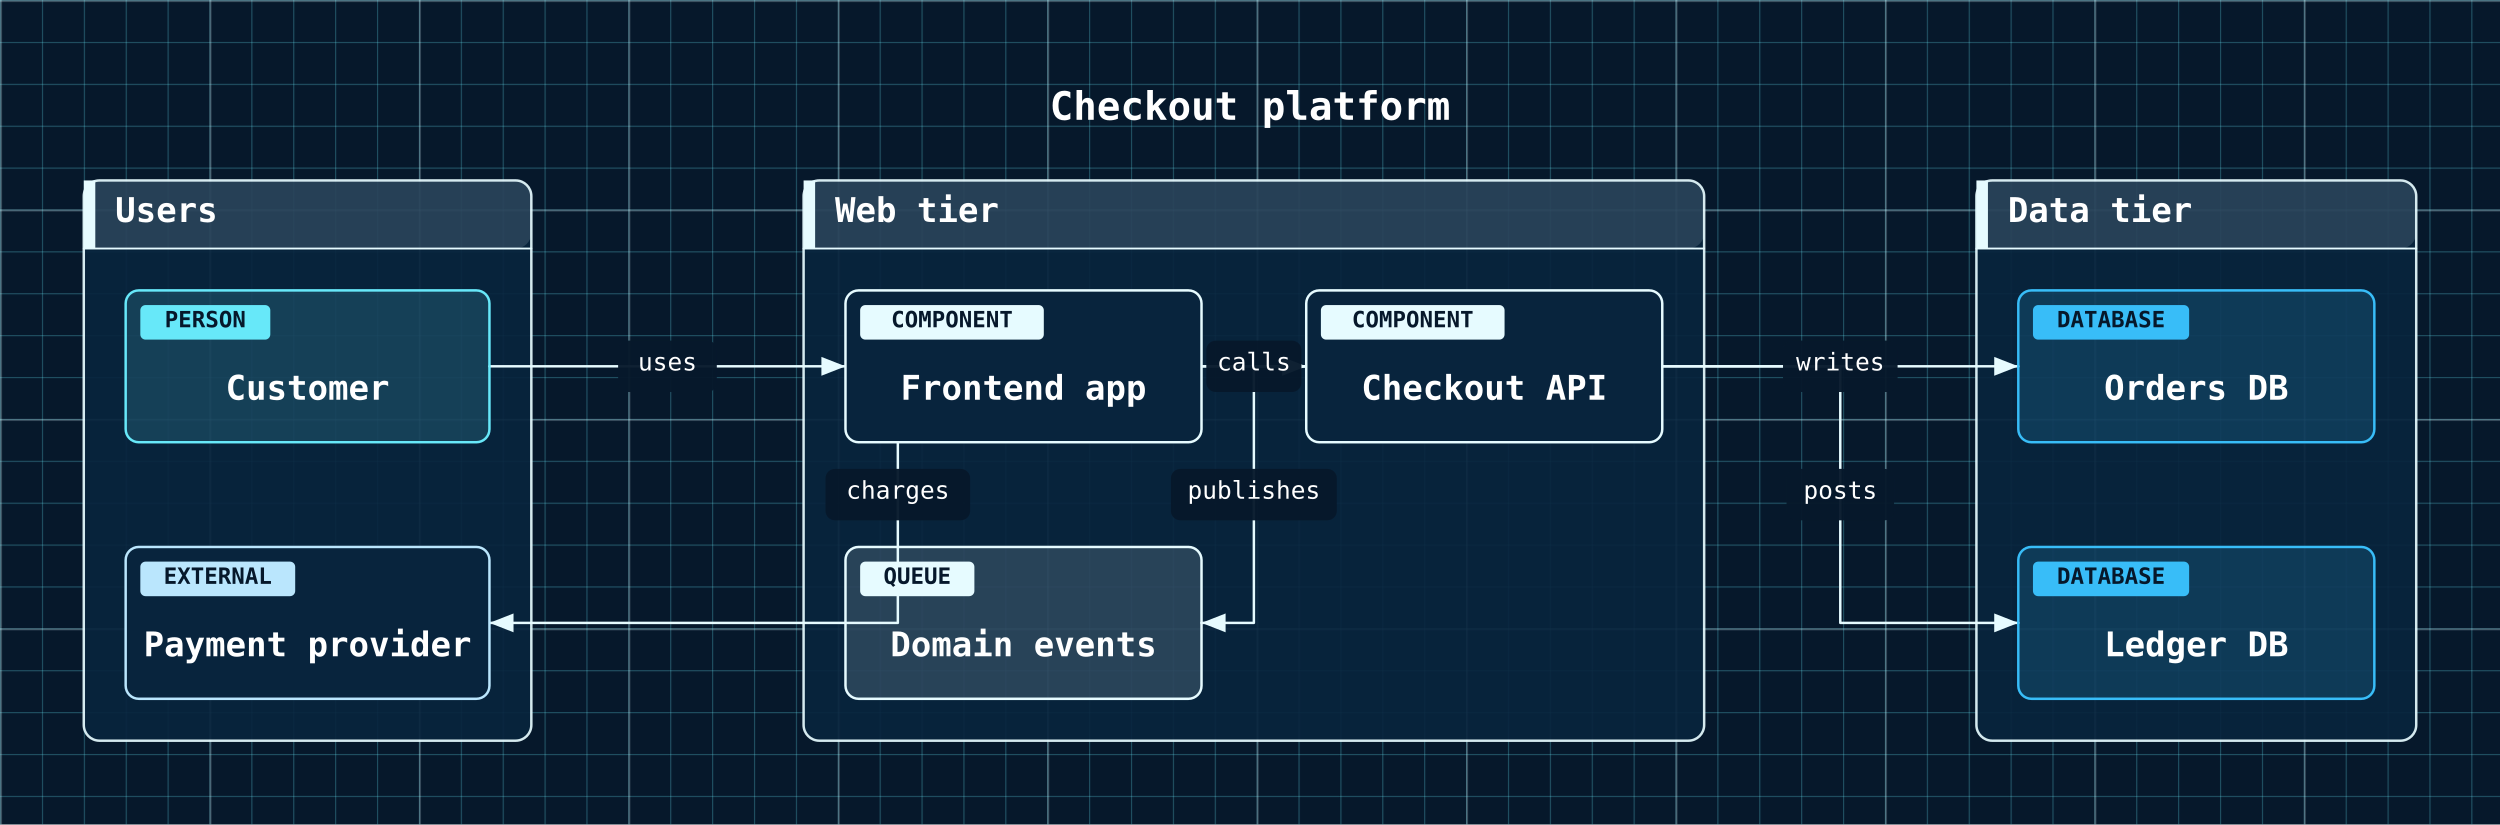
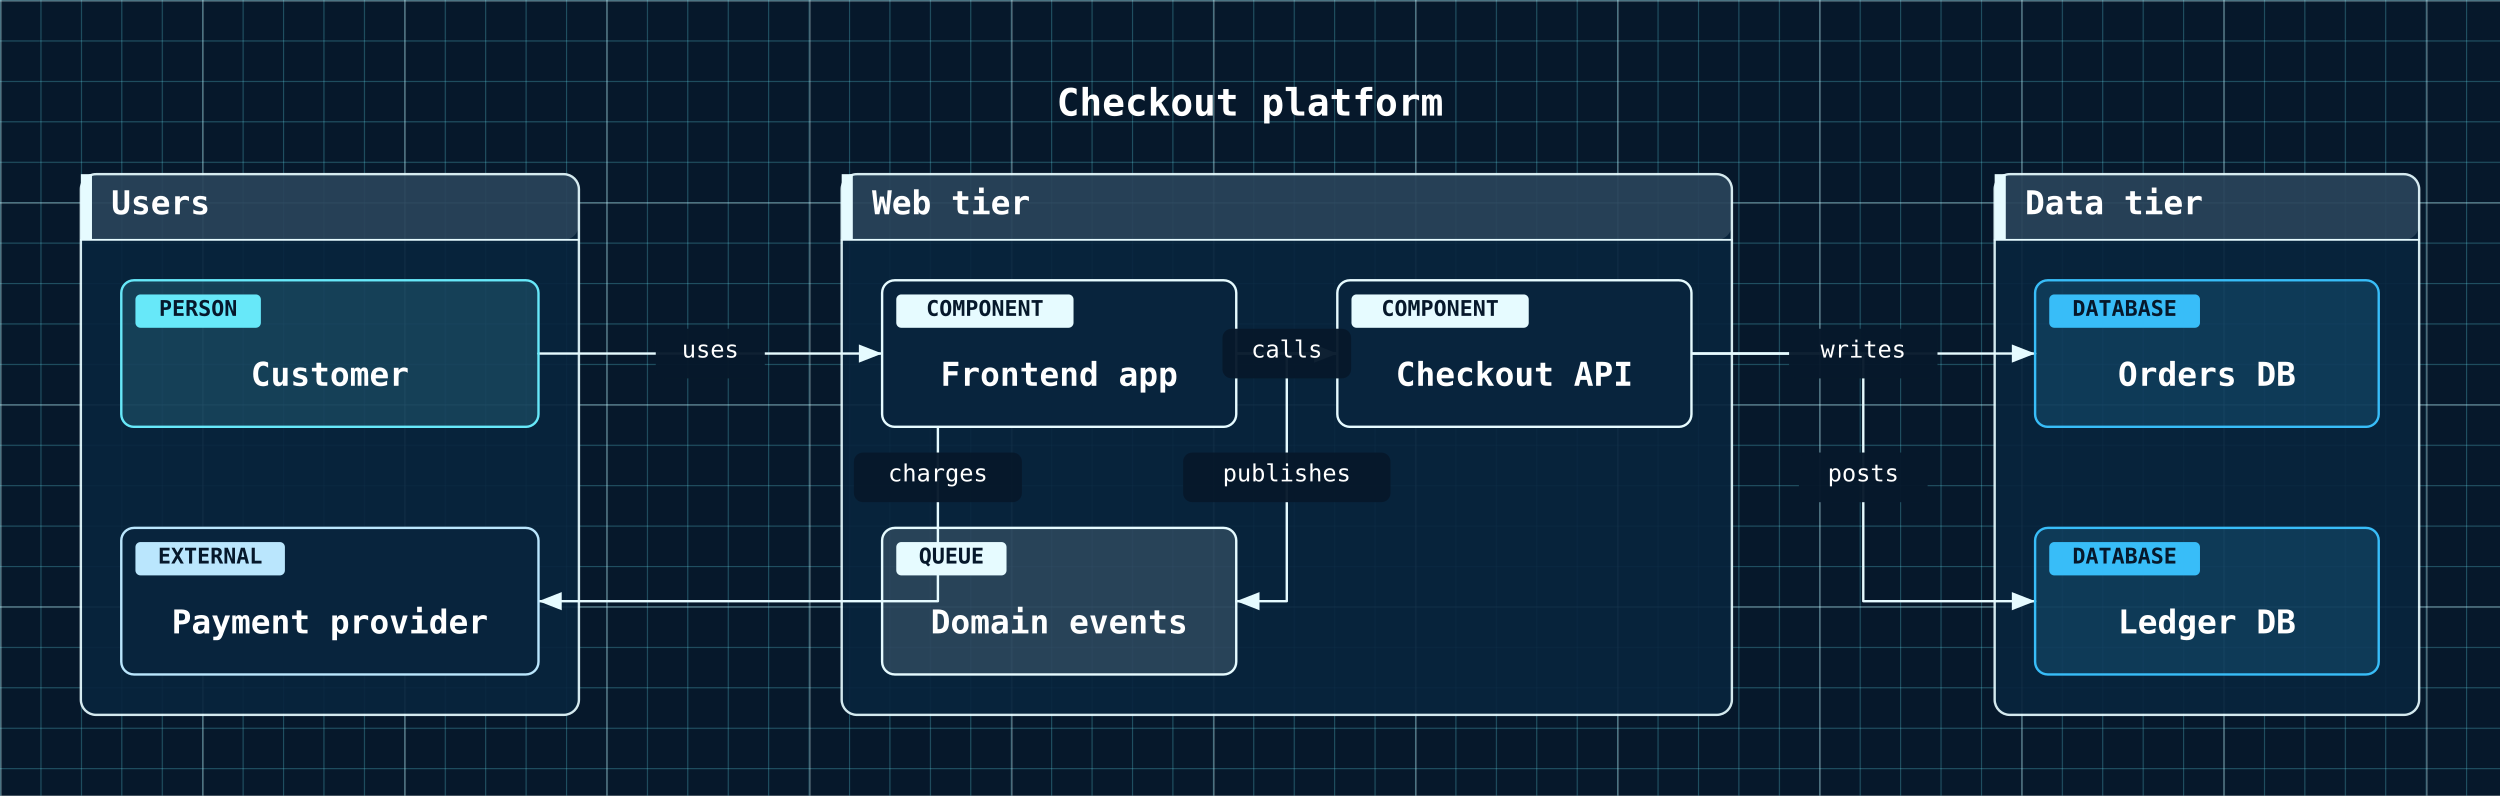
- <svg xmlns="http://www.w3.org/2000/svg" version="1.1" width="954.96" height="314.93" viewBox="0 0 954.96 314.93" class="atelier-diagram" data-renderer="atelier/diagram" role="img">
+ <svg xmlns="http://www.w3.org/2000/svg" version="1.1" width="989.44" height="314.93" viewBox="0 0 989.44 314.93" class="atelier-diagram" data-renderer="atelier/diagram" role="img">
  <defs>
    <pattern id="adi-bg-grid" width="16" height="16" patternUnits="userSpaceOnUse">
      <rect x="0" y="0" width="0.45" height="16" fill="#67e8f9" opacity="0.26" />
      <rect x="0" y="0" width="16" height="0.45" fill="#67e8f9" opacity="0.26" />
    </pattern>
    <pattern id="adi-bg-grid-major" width="80" height="80" patternUnits="userSpaceOnUse">
      <rect x="0" y="0" width="0.8" height="80" fill="#e6fbff" opacity="0.22" />
      <rect x="0" y="0" width="80" height="0.8" fill="#e6fbff" opacity="0.22" />
    </pattern>
  </defs>
-   <rect x="0" y="0" width="954.96" height="314.93" fill="#06182b" />
-   <rect x="0" y="0" width="954.96" height="314.93" fill="url(#adi-bg-grid)" />
-   <rect x="0" y="0" width="954.96" height="314.93" fill="url(#adi-bg-grid-major)" />
-   <text x="477.48" y="45.75" font-family="ui-monospace, SFMono-Regular, Menlo, Consolas, monospace" font-size="14.95" font-weight="bold" text-anchor="middle" fill="#ffffff">Checkout platform</text>
-   <rect x="32" y="68.93" width="170.96" height="214" rx="6" fill="#08243d" stroke="#e6fbff" stroke-width="0.95" opacity="0.92" />
-   <rect x="32" y="68.93" width="170.96" height="26" rx="6" fill="#e6fbff" opacity="0.14" />
+   <rect x="0" y="0" width="989.44" height="314.93" fill="#06182b" />
+   <rect x="0" y="0" width="989.44" height="314.93" fill="url(#adi-bg-grid)" />
+   <rect x="0" y="0" width="989.44" height="314.93" fill="url(#adi-bg-grid-major)" />
+   <text x="494.72" y="45.75" font-family="ui-monospace, SFMono-Regular, Menlo, Consolas, monospace" font-size="14.95" font-weight="bold" text-anchor="middle" fill="#ffffff">Checkout platform</text>
+   <rect x="32" y="68.93" width="197.12" height="214" rx="6" fill="#08243d" stroke="#e6fbff" stroke-width="0.95" opacity="0.92" />
+   <rect x="32" y="68.93" width="197.12" height="26" rx="6" fill="#e6fbff" opacity="0.14" />
  <rect x="32" y="68.93" width="4.4" height="26" fill="#e6fbff" />
-   <line x1="32" y1="94.93" x2="202.96" y2="94.93" fill="none" stroke="#e6fbff" stroke-width="0.71" stroke-linecap="round" stroke-linejoin="round" />
+   <line x1="32" y1="94.93" x2="229.12" y2="94.93" fill="none" stroke="#e6fbff" stroke-width="0.71" stroke-linecap="round" stroke-linejoin="round" />
  <text x="44" y="84.79" font-family="ui-monospace, SFMono-Regular, Menlo, Consolas, monospace" font-size="13" font-weight="bold" fill="#ffffff">Users</text>
-   <rect x="306.96" y="68.93" width="344" height="214" rx="6" fill="#08243d" stroke="#e6fbff" stroke-width="0.95" opacity="0.92" />
-   <rect x="306.96" y="68.93" width="344" height="26" rx="6" fill="#e6fbff" opacity="0.14" />
-   <rect x="306.96" y="68.93" width="4.4" height="26" fill="#e6fbff" />
-   <line x1="306.96" y1="94.93" x2="650.96" y2="94.93" fill="none" stroke="#e6fbff" stroke-width="0.71" stroke-linecap="round" stroke-linejoin="round" />
-   <text x="318.96" y="84.79" font-family="ui-monospace, SFMono-Regular, Menlo, Consolas, monospace" font-size="13" font-weight="bold" fill="#ffffff">Web tier</text>
-   <rect x="754.96" y="68.93" width="168" height="214" rx="6" fill="#08243d" stroke="#e6fbff" stroke-width="0.95" opacity="0.92" />
-   <rect x="754.96" y="68.93" width="168" height="26" rx="6" fill="#e6fbff" opacity="0.14" />
-   <rect x="754.96" y="68.93" width="4.4" height="26" fill="#e6fbff" />
-   <line x1="754.96" y1="94.93" x2="922.96" y2="94.93" fill="none" stroke="#e6fbff" stroke-width="0.71" stroke-linecap="round" stroke-linejoin="round" />
-   <text x="766.96" y="84.79" font-family="ui-monospace, SFMono-Regular, Menlo, Consolas, monospace" font-size="13" font-weight="bold" fill="#ffffff">Data tier</text>
-   <line x1="186.96" y1="139.93" x2="322.96" y2="139.93" fill="none" stroke="#e6fbff" stroke-width="0.95" stroke-linecap="round" stroke-linejoin="round" />
-   <path d="M 322.96 139.93 L 313.76 143.53 L 313.76 136.33 Z" fill="#e6fbff" />
-   <line x1="458.96" y1="139.93" x2="498.96" y2="139.93" fill="none" stroke="#e6fbff" stroke-width="0.95" stroke-linecap="round" stroke-linejoin="round" />
-   <path d="M 498.96 139.93 L 489.76 143.53 L 489.76 136.33 Z" fill="#e6fbff" />
-   <line x1="634.96" y1="139.93" x2="770.96" y2="139.93" fill="none" stroke="#e6fbff" stroke-width="0.95" stroke-linecap="round" stroke-linejoin="round" />
-   <path d="M 770.96 139.93 L 761.76 143.53 L 761.76 136.33 Z" fill="#e6fbff" />
-   <path d="M 634.96 139.93 L 702.96 139.93 L 702.96 237.93 L 770.96 237.93" fill="none" stroke="#e6fbff" stroke-width="0.95" stroke-linecap="round" stroke-linejoin="round" />
-   <path d="M 770.96 237.93 L 761.76 241.53 L 761.76 234.33 Z" fill="#e6fbff" />
-   <path d="M 498.96 139.93 L 342.96 139.93 L 342.96 237.93 L 186.96 237.93" fill="none" stroke="#e6fbff" stroke-width="0.95" stroke-linecap="round" stroke-linejoin="round" />
-   <path d="M 186.96 237.93 L 196.16 234.33 L 196.16 241.53 Z" fill="#e6fbff" />
-   <path d="M 498.96 139.93 L 478.96 139.93 L 478.96 237.93 L 458.96 237.93" fill="none" stroke="#e6fbff" stroke-width="0.95" stroke-linecap="round" stroke-linejoin="round" />
-   <path d="M 458.96 237.93 L 468.16 234.33 L 468.16 241.53 Z" fill="#e6fbff" />
-   <rect x="48" y="110.93" width="138.96" height="58" rx="5" fill="#67e8f926" stroke="#67e8f9" stroke-width="0.95" />
+   <rect x="333.12" y="68.93" width="352.32" height="214" rx="6" fill="#08243d" stroke="#e6fbff" stroke-width="0.95" opacity="0.92" />
+   <rect x="333.12" y="68.93" width="352.32" height="26" rx="6" fill="#e6fbff" opacity="0.14" />
+   <rect x="333.12" y="68.93" width="4.4" height="26" fill="#e6fbff" />
+   <line x1="333.12" y1="94.93" x2="685.44" y2="94.93" fill="none" stroke="#e6fbff" stroke-width="0.71" stroke-linecap="round" stroke-linejoin="round" />
+   <text x="345.12" y="84.79" font-family="ui-monospace, SFMono-Regular, Menlo, Consolas, monospace" font-size="13" font-weight="bold" fill="#ffffff">Web tier</text>
+   <rect x="789.44" y="68.93" width="168" height="214" rx="6" fill="#08243d" stroke="#e6fbff" stroke-width="0.95" opacity="0.92" />
+   <rect x="789.44" y="68.93" width="168" height="26" rx="6" fill="#e6fbff" opacity="0.14" />
+   <rect x="789.44" y="68.93" width="4.4" height="26" fill="#e6fbff" />
+   <line x1="789.44" y1="94.93" x2="957.44" y2="94.93" fill="none" stroke="#e6fbff" stroke-width="0.71" stroke-linecap="round" stroke-linejoin="round" />
+   <text x="801.44" y="84.79" font-family="ui-monospace, SFMono-Regular, Menlo, Consolas, monospace" font-size="13" font-weight="bold" fill="#ffffff">Data tier</text>
+   <line x1="213.12" y1="139.93" x2="349.12" y2="139.93" fill="none" stroke="#e6fbff" stroke-width="0.95" stroke-linecap="round" stroke-linejoin="round" />
+   <path d="M 349.12 139.93 L 339.92 143.53 L 339.92 136.33 Z" fill="#e6fbff" />
+   <line x1="489.28" y1="139.93" x2="529.28" y2="139.93" fill="none" stroke="#e6fbff" stroke-width="0.95" stroke-linecap="round" stroke-linejoin="round" />
+   <path d="M 529.28 139.93 L 520.08 143.53 L 520.08 136.33 Z" fill="#e6fbff" />
+   <line x1="669.44" y1="139.93" x2="805.44" y2="139.93" fill="none" stroke="#e6fbff" stroke-width="0.95" stroke-linecap="round" stroke-linejoin="round" />
+   <path d="M 805.44 139.93 L 796.24 143.53 L 796.24 136.33 Z" fill="#e6fbff" />
+   <path d="M 669.44 139.93 L 737.44 139.93 L 737.44 237.93 L 805.44 237.93" fill="none" stroke="#e6fbff" stroke-width="0.95" stroke-linecap="round" stroke-linejoin="round" />
+   <path d="M 805.44 237.93 L 796.24 241.53 L 796.24 234.33 Z" fill="#e6fbff" />
+   <path d="M 529.28 139.93 L 371.2 139.93 L 371.2 237.93 L 213.12 237.93" fill="none" stroke="#e6fbff" stroke-width="0.95" stroke-linecap="round" stroke-linejoin="round" />
+   <path d="M 213.12 237.93 L 222.32 234.33 L 222.32 241.53 Z" fill="#e6fbff" />
+   <path d="M 529.28 139.93 L 509.28 139.93 L 509.28 237.93 L 489.28 237.93" fill="none" stroke="#e6fbff" stroke-width="0.95" stroke-linecap="round" stroke-linejoin="round" />
+   <path d="M 489.28 237.93 L 498.48 234.33 L 498.48 241.53 Z" fill="#e6fbff" />
+   <rect x="48" y="110.93" width="165.12" height="58" rx="5" fill="#67e8f926" stroke="#67e8f9" stroke-width="0.95" />
  <rect x="53.6" y="116.53" width="49.65" height="13.2" rx="2" fill="#67e8f9" />
  <text x="78.42" y="125.02" font-family="ui-monospace, SFMono-Regular, Menlo, Consolas, monospace" font-size="8.58" font-weight="bold" text-anchor="middle" fill="#06182b">PERSON</text>
-   <text x="117.48" y="152.69" font-family="ui-monospace, SFMono-Regular, Menlo, Consolas, monospace" font-size="13" font-weight="bold" text-anchor="middle" fill="#ffffff">Customer</text>
-   <rect x="48" y="208.93" width="138.96" height="58" rx="5" fill="#08243d" stroke="#bae6fd" stroke-width="0.95" />
+   <text x="130.56" y="152.69" font-family="ui-monospace, SFMono-Regular, Menlo, Consolas, monospace" font-size="13" font-weight="bold" text-anchor="middle" fill="#ffffff">Customer</text>
+   <rect x="48" y="208.93" width="165.12" height="58" rx="5" fill="#08243d" stroke="#bae6fd" stroke-width="0.95" />
  <rect x="53.6" y="214.53" width="59.16" height="13.2" rx="2" fill="#bae6fd" />
  <text x="83.18" y="223.02" font-family="ui-monospace, SFMono-Regular, Menlo, Consolas, monospace" font-size="8.58" font-weight="bold" text-anchor="middle" fill="#06182b">EXTERNAL</text>
-   <text x="117.48" y="250.69" font-family="ui-monospace, SFMono-Regular, Menlo, Consolas, monospace" font-size="13" font-weight="bold" text-anchor="middle" fill="#ffffff">Payment provider</text>
-   <rect x="322.96" y="110.93" width="136" height="58" rx="5" fill="#08243d" stroke="#e6fbff" stroke-width="0.95" />
-   <rect x="328.56" y="116.53" width="70.16" height="13.2" rx="2" fill="#e6fbff" />
-   <text x="363.64" y="125.02" font-family="ui-monospace, SFMono-Regular, Menlo, Consolas, monospace" font-size="8.58" font-weight="bold" text-anchor="middle" fill="#06182b">COMPONENT</text>
-   <text x="390.96" y="152.69" font-family="ui-monospace, SFMono-Regular, Menlo, Consolas, monospace" font-size="13" font-weight="bold" text-anchor="middle" fill="#ffffff">Frontend app</text>
-   <rect x="498.96" y="110.93" width="136" height="58" rx="5" fill="#08243d" stroke="#e6fbff" stroke-width="0.95" />
-   <rect x="504.56" y="116.53" width="70.16" height="13.2" rx="2" fill="#e6fbff" />
-   <text x="539.64" y="125.02" font-family="ui-monospace, SFMono-Regular, Menlo, Consolas, monospace" font-size="8.58" font-weight="bold" text-anchor="middle" fill="#06182b">COMPONENT</text>
-   <text x="566.96" y="152.69" font-family="ui-monospace, SFMono-Regular, Menlo, Consolas, monospace" font-size="13" font-weight="bold" text-anchor="middle" fill="#ffffff">Checkout API</text>
-   <rect x="322.96" y="208.93" width="136" height="58" rx="5" fill="#e6fbff26" stroke="#e6fbff" stroke-width="0.95" />
-   <rect x="328.56" y="214.53" width="43.64" height="13.2" rx="2" fill="#e6fbff" />
-   <text x="350.38" y="223.02" font-family="ui-monospace, SFMono-Regular, Menlo, Consolas, monospace" font-size="8.58" font-weight="bold" text-anchor="middle" fill="#06182b">QUEUE</text>
-   <text x="390.96" y="250.69" font-family="ui-monospace, SFMono-Regular, Menlo, Consolas, monospace" font-size="13" font-weight="bold" text-anchor="middle" fill="#ffffff">Domain events</text>
-   <rect x="770.96" y="110.93" width="136" height="58" rx="5" fill="#38bdf826" stroke="#38bdf8" stroke-width="0.95" />
-   <rect x="776.56" y="116.53" width="59.66" height="13.2" rx="2" fill="#38bdf8" />
-   <text x="806.39" y="125.02" font-family="ui-monospace, SFMono-Regular, Menlo, Consolas, monospace" font-size="8.58" font-weight="bold" text-anchor="middle" fill="#06182b">DATABASE</text>
-   <text x="838.96" y="152.69" font-family="ui-monospace, SFMono-Regular, Menlo, Consolas, monospace" font-size="13" font-weight="bold" text-anchor="middle" fill="#ffffff">Orders DB</text>
-   <rect x="770.96" y="208.93" width="136" height="58" rx="5" fill="#38bdf826" stroke="#38bdf8" stroke-width="0.95" />
-   <rect x="776.56" y="214.53" width="59.66" height="13.2" rx="2" fill="#38bdf8" />
-   <text x="806.39" y="223.02" font-family="ui-monospace, SFMono-Regular, Menlo, Consolas, monospace" font-size="8.58" font-weight="bold" text-anchor="middle" fill="#06182b">DATABASE</text>
-   <text x="838.96" y="250.69" font-family="ui-monospace, SFMono-Regular, Menlo, Consolas, monospace" font-size="13" font-weight="bold" text-anchor="middle" fill="#ffffff">Ledger DB</text>
-   <rect x="236.11" y="130.11" width="37.7" height="19.64" rx="3.6" fill="#06182b" opacity="0.96" />
-   <text x="254.96" y="141.52" font-family="ui-monospace, SFMono-Regular, Menlo, Consolas, monospace" font-size="9.36" text-anchor="middle" fill="#ffffff">uses</text>
-   <rect x="460.79" y="130.11" width="36.34" height="19.64" rx="3.6" fill="#06182b" opacity="0.96" />
-   <text x="478.96" y="141.52" font-family="ui-monospace, SFMono-Regular, Menlo, Consolas, monospace" font-size="9.36" text-anchor="middle" fill="#ffffff">calls</text>
-   <rect x="681.08" y="130.11" width="43.77" height="19.64" rx="3.6" fill="#06182b" opacity="0.96" />
-   <text x="702.96" y="141.52" font-family="ui-monospace, SFMono-Regular, Menlo, Consolas, monospace" font-size="9.36" text-anchor="middle" fill="#ffffff">writes</text>
-   <rect x="682.42" y="179.11" width="41.08" height="19.64" rx="3.6" fill="#06182b" opacity="0.96" />
-   <text x="702.96" y="190.52" font-family="ui-monospace, SFMono-Regular, Menlo, Consolas, monospace" font-size="9.36" text-anchor="middle" fill="#ffffff">posts</text>
-   <rect x="315.32" y="179.11" width="55.28" height="19.64" rx="3.6" fill="#06182b" opacity="0.96" />
-   <text x="342.96" y="190.52" font-family="ui-monospace, SFMono-Regular, Menlo, Consolas, monospace" font-size="9.36" text-anchor="middle" fill="#ffffff">charges</text>
-   <rect x="447.26" y="179.11" width="63.4" height="19.64" rx="3.6" fill="#06182b" opacity="0.96" />
-   <text x="478.96" y="190.52" font-family="ui-monospace, SFMono-Regular, Menlo, Consolas, monospace" font-size="9.36" text-anchor="middle" fill="#ffffff">publishes</text>
+   <text x="130.56" y="250.69" font-family="ui-monospace, SFMono-Regular, Menlo, Consolas, monospace" font-size="13" font-weight="bold" text-anchor="middle" fill="#ffffff">Payment provider</text>
+   <rect x="349.12" y="110.93" width="140.16" height="58" rx="5" fill="#08243d" stroke="#e6fbff" stroke-width="0.95" />
+   <rect x="354.72" y="116.53" width="70.16" height="13.2" rx="2" fill="#e6fbff" />
+   <text x="389.8" y="125.02" font-family="ui-monospace, SFMono-Regular, Menlo, Consolas, monospace" font-size="8.58" font-weight="bold" text-anchor="middle" fill="#06182b">COMPONENT</text>
+   <text x="419.2" y="152.69" font-family="ui-monospace, SFMono-Regular, Menlo, Consolas, monospace" font-size="13" font-weight="bold" text-anchor="middle" fill="#ffffff">Frontend app</text>
+   <rect x="529.28" y="110.93" width="140.16" height="58" rx="5" fill="#08243d" stroke="#e6fbff" stroke-width="0.95" />
+   <rect x="534.88" y="116.53" width="70.16" height="13.2" rx="2" fill="#e6fbff" />
+   <text x="569.96" y="125.02" font-family="ui-monospace, SFMono-Regular, Menlo, Consolas, monospace" font-size="8.58" font-weight="bold" text-anchor="middle" fill="#06182b">COMPONENT</text>
+   <text x="599.36" y="152.69" font-family="ui-monospace, SFMono-Regular, Menlo, Consolas, monospace" font-size="13" font-weight="bold" text-anchor="middle" fill="#ffffff">Checkout API</text>
+   <rect x="349.12" y="208.93" width="140.16" height="58" rx="5" fill="#e6fbff26" stroke="#e6fbff" stroke-width="0.95" />
+   <rect x="354.72" y="214.53" width="43.64" height="13.2" rx="2" fill="#e6fbff" />
+   <text x="376.54" y="223.02" font-family="ui-monospace, SFMono-Regular, Menlo, Consolas, monospace" font-size="8.58" font-weight="bold" text-anchor="middle" fill="#06182b">QUEUE</text>
+   <text x="419.2" y="250.69" font-family="ui-monospace, SFMono-Regular, Menlo, Consolas, monospace" font-size="13" font-weight="bold" text-anchor="middle" fill="#ffffff">Domain events</text>
+   <rect x="805.44" y="110.93" width="136" height="58" rx="5" fill="#38bdf826" stroke="#38bdf8" stroke-width="0.95" />
+   <rect x="811.04" y="116.53" width="59.66" height="13.2" rx="2" fill="#38bdf8" />
+   <text x="840.87" y="125.02" font-family="ui-monospace, SFMono-Regular, Menlo, Consolas, monospace" font-size="8.58" font-weight="bold" text-anchor="middle" fill="#06182b">DATABASE</text>
+   <text x="873.44" y="152.69" font-family="ui-monospace, SFMono-Regular, Menlo, Consolas, monospace" font-size="13" font-weight="bold" text-anchor="middle" fill="#ffffff">Orders DB</text>
+   <rect x="805.44" y="208.93" width="136" height="58" rx="5" fill="#38bdf826" stroke="#38bdf8" stroke-width="0.95" />
+   <rect x="811.04" y="214.53" width="59.66" height="13.2" rx="2" fill="#38bdf8" />
+   <text x="840.87" y="223.02" font-family="ui-monospace, SFMono-Regular, Menlo, Consolas, monospace" font-size="8.58" font-weight="bold" text-anchor="middle" fill="#06182b">DATABASE</text>
+   <text x="873.44" y="250.69" font-family="ui-monospace, SFMono-Regular, Menlo, Consolas, monospace" font-size="13" font-weight="bold" text-anchor="middle" fill="#ffffff">Ledger DB</text>
+   <rect x="259.54" y="130.11" width="43.15" height="19.64" rx="3.6" fill="#06182b" opacity="0.96" />
+   <text x="281.12" y="141.52" font-family="ui-monospace, SFMono-Regular, Menlo, Consolas, monospace" font-size="9.36" text-anchor="middle" fill="#ffffff">uses</text>
+   <rect x="483.81" y="130.11" width="50.94" height="19.64" rx="3.6" fill="#06182b" opacity="0.96" />
+   <text x="509.28" y="141.52" font-family="ui-monospace, SFMono-Regular, Menlo, Consolas, monospace" font-size="9.36" text-anchor="middle" fill="#ffffff">calls</text>
+   <rect x="708.08" y="130.11" width="58.73" height="19.64" rx="3.6" fill="#06182b" opacity="0.96" />
+   <text x="737.44" y="141.52" font-family="ui-monospace, SFMono-Regular, Menlo, Consolas, monospace" font-size="9.36" text-anchor="middle" fill="#ffffff">writes</text>
+   <rect x="711.97" y="179.11" width="50.94" height="19.64" rx="3.6" fill="#06182b" opacity="0.96" />
+   <text x="737.44" y="190.52" font-family="ui-monospace, SFMono-Regular, Menlo, Consolas, monospace" font-size="9.36" text-anchor="middle" fill="#ffffff">posts</text>
+   <rect x="337.94" y="179.11" width="66.51" height="19.64" rx="3.6" fill="#06182b" opacity="0.96" />
+   <text x="371.2" y="190.52" font-family="ui-monospace, SFMono-Regular, Menlo, Consolas, monospace" font-size="9.36" text-anchor="middle" fill="#ffffff">charges</text>
+   <rect x="468.24" y="179.11" width="82.09" height="19.64" rx="3.6" fill="#06182b" opacity="0.96" />
+   <text x="509.28" y="190.52" font-family="ui-monospace, SFMono-Regular, Menlo, Consolas, monospace" font-size="9.36" text-anchor="middle" fill="#ffffff">publishes</text>
</svg>
